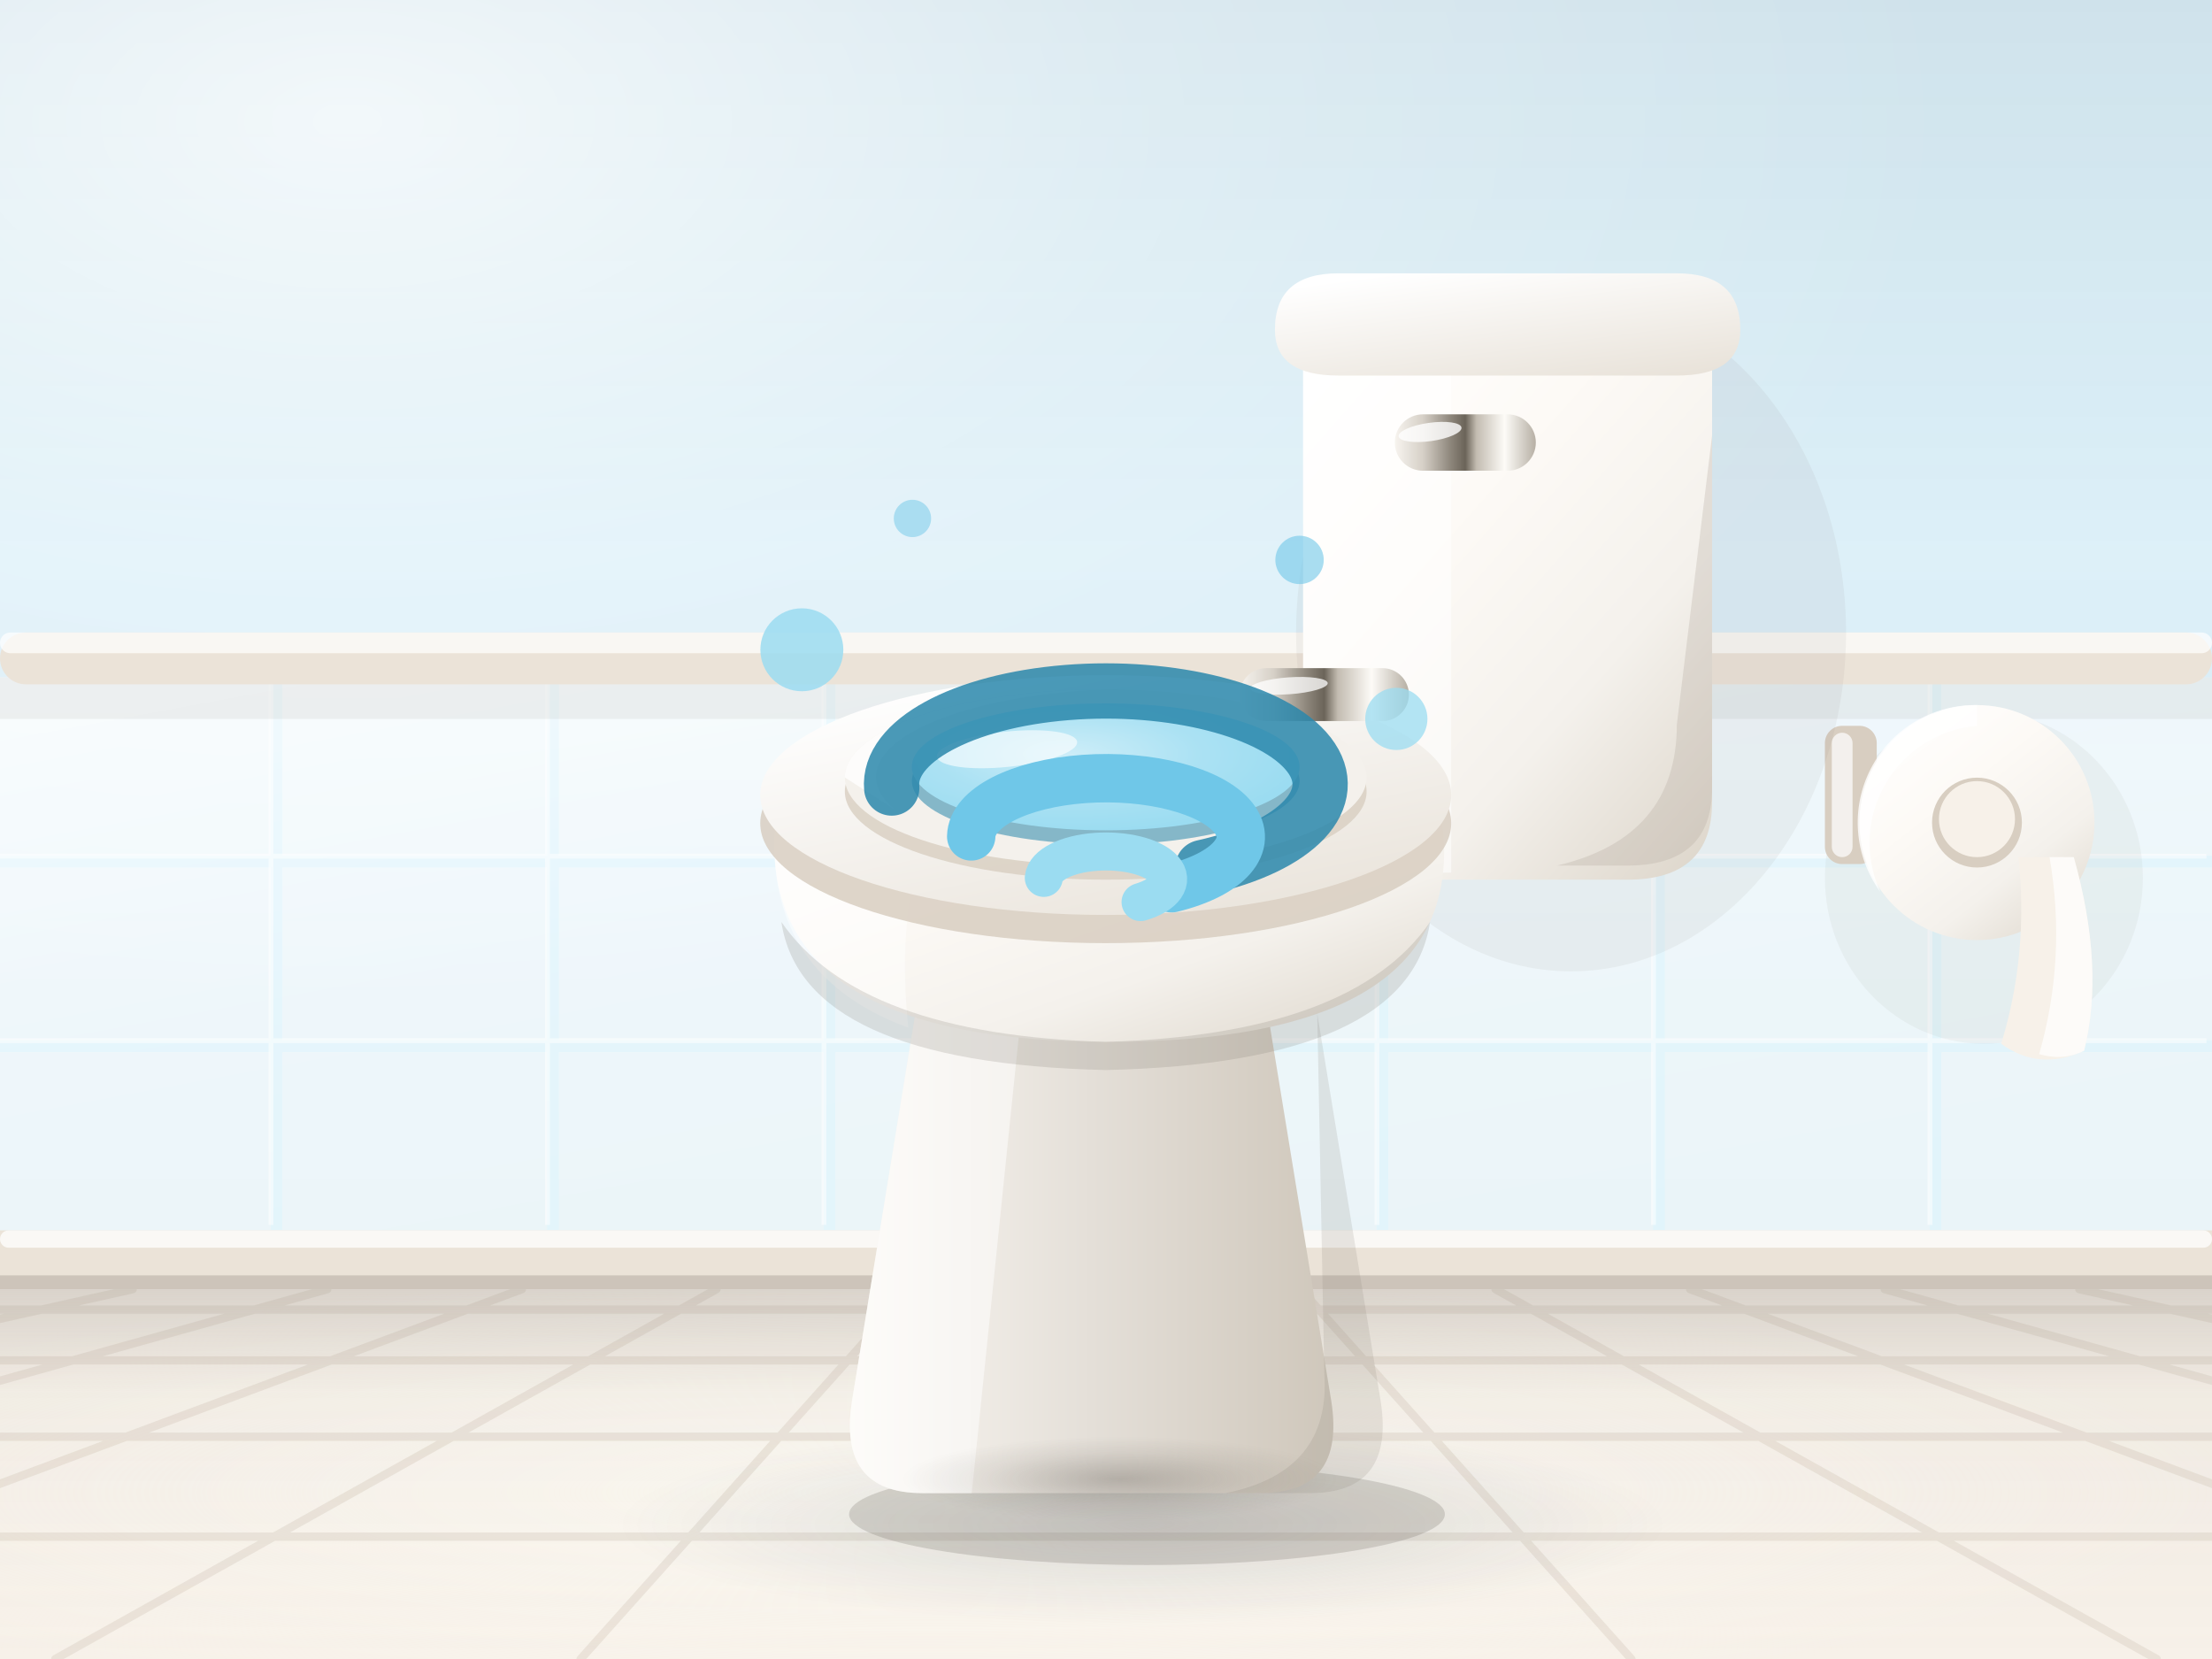
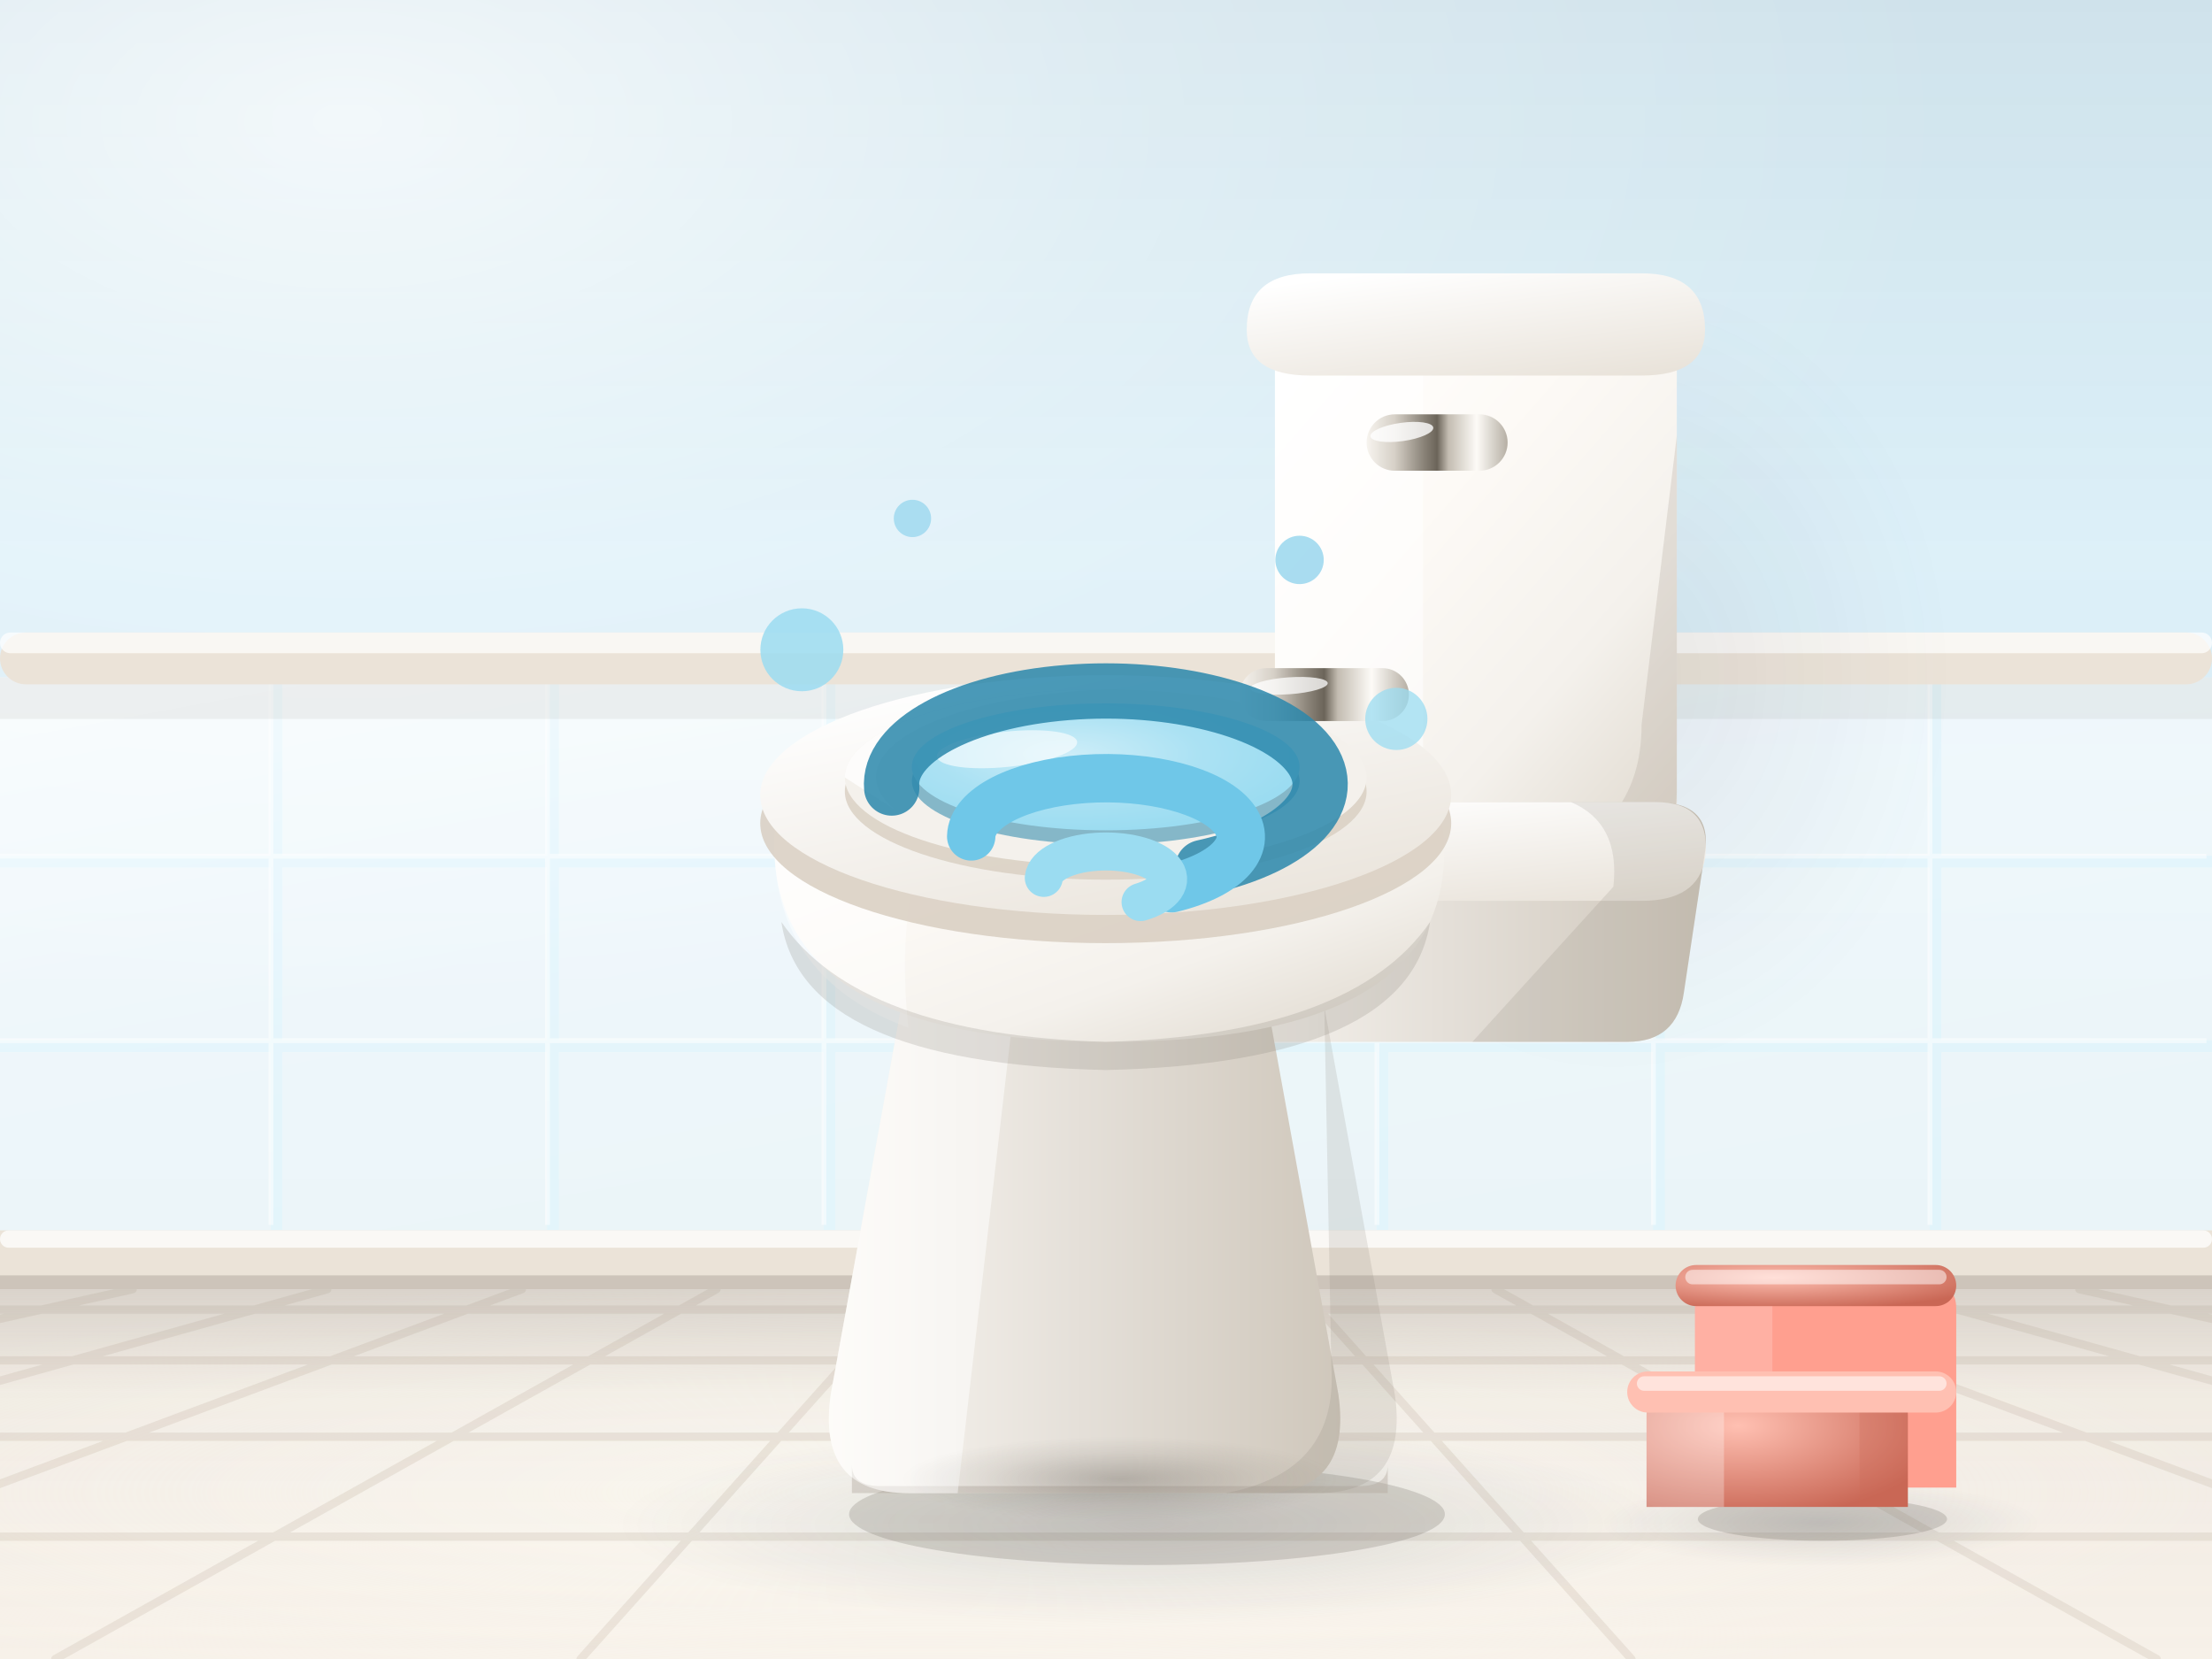
<svg xmlns="http://www.w3.org/2000/svg" viewBox="0 0 640 480" width="640" height="480">
  <defs>
    <radialGradient id="ceramicAO" cx="0.5" cy="0.5" r="0.5">
      <stop offset="0" stop-color="#5A544D" stop-opacity="0.34" />
      <stop offset="0.62" stop-color="#5A544D" stop-opacity="0.1" />
      <stop offset="1" stop-color="#5A544D" stop-opacity="0" />
    </radialGradient>
    <linearGradient id="chromeGrad" x1="0" y1="0" x2="1" y2="0">
      <stop offset="0" stop-color="#F7F4EF" />
      <stop offset="0.2" stop-color="#D6D0C7" />
      <stop offset="0.4" stop-color="#8C857A" />
      <stop offset="0.5" stop-color="#6B6459" />
      <stop offset="0.58" stop-color="#C3BCB1" />
      <stop offset="0.78" stop-color="#FDFBF7" />
      <stop offset="1" stop-color="#B6AFA4" />
    </linearGradient>
    <linearGradient id="floorFall" x1="0" y1="0" x2="0" y2="1">
      <stop offset="0" stop-color="#7D766D" stop-opacity="0.24" />
      <stop offset="0.28" stop-color="#7D766D" stop-opacity="0.05" />
      <stop offset="1" stop-color="#7D766D" stop-opacity="0" />
    </linearGradient>
    <radialGradient id="floorGlow" cx="0.42" cy="0.55" r="0.6">
      <stop offset="0" stop-color="#FFFDF6" stop-opacity="0.85" />
      <stop offset="0.55" stop-color="#FFFDF6" stop-opacity="0.3" />
      <stop offset="1" stop-color="#FFFDF6" stop-opacity="0" />
+     </radialGradient>
+     <radialGradient id="peachBall" cx="0.35" cy="0.3" r="0.8">
+       <stop offset="0" stop-color="#FFC0B2" />
+       <stop offset="1" stop-color="#C96755" />
    </radialGradient>
    <linearGradient id="porcelainGrad" x1="0.16" y1="0" x2="0.94" y2="1">
      <stop offset="0" stop-color="#FFFFFF" />
      <stop offset="0.34" stop-color="#FDFAF6" />
      <stop offset="0.68" stop-color="#F4F1EC" />
      <stop offset="1" stop-color="#DED7CC" />
    </linearGradient>
    <linearGradient id="porcelainSide" x1="0" y1="0" x2="1" y2="0">
      <stop offset="0" stop-color="#FBF8F3" />
      <stop offset="0.5" stop-color="#E4DFD8" />
      <stop offset="1" stop-color="#CFC7BB" />
    </linearGradient>
    <linearGradient id="porcelainTop" x1="0.25" y1="0" x2="0.85" y2="1">
      <stop offset="0" stop-color="#FFFFFF" />
      <stop offset="1" stop-color="#E9E3DA" />
    </linearGradient>
    <radialGradient id="softShadow" cx="0.5" cy="0.5" r="0.5">
      <stop offset="0" stop-color="#243047" stop-opacity="0.14" />
      <stop offset="1" stop-color="#243047" stop-opacity="0" />
    </radialGradient>
    <linearGradient id="tileSheen" x1="0.05" y1="0" x2="0.8" y2="1">
      <stop offset="0" stop-color="#FFFFFF" stop-opacity="0.55" />
      <stop offset="0.42" stop-color="#FFFFFF" stop-opacity="0.14" />
      <stop offset="1" stop-color="#FFFFFF" stop-opacity="0" />
    </linearGradient>
    <linearGradient id="wallFall" x1="0" y1="0" x2="0" y2="1">
      <stop offset="0" stop-color="#243047" stop-opacity="0.09" />
      <stop offset="0.45" stop-color="#243047" stop-opacity="0.02" />
      <stop offset="1" stop-color="#243047" stop-opacity="0.06" />
    </linearGradient>
    <radialGradient id="wallLight" cx="0.16" cy="0.1" r="0.72">
      <stop offset="0" stop-color="#FFFFFF" stop-opacity="0.72" />
      <stop offset="0.5" stop-color="#FFFFFF" stop-opacity="0.26" />
      <stop offset="1" stop-color="#FFFFFF" stop-opacity="0" />
    </radialGradient>
    <radialGradient id="waterSkyPatch" cx="0.4" cy="0.4" r="0.62">
      <stop offset="0" stop-color="#FFFFFF" stop-opacity="0.5" />
      <stop offset="0.55" stop-color="#FFFFFF" stop-opacity="0.16" />
      <stop offset="1" stop-color="#FFFFFF" stop-opacity="0" />
    </radialGradient>
  </defs>
  <g id="routine-flush">
    <rect x="0" y="0" width="640" height="480" fill="#E0F4FC" />
    <rect x="0" y="0" width="640" height="356" fill="url(#wallFall)" />
    <rect id="key-light" x="0" y="0" width="640" height="356" fill="url(#wallLight)" />
    <g id="wall-tile">
      <rect x="0" y="196" width="640" height="160" fill="#FFFFFF" opacity="0.5" />
      <path d="M 80 196 V 356 M 160 196 V 356 M 240 196 V 356 M 320 196 V 356 M 400 196 V 356 M 480 196 V 356 M 560 196 V 356 M 0 249.3 H 640 M 0 302.7 H 640" stroke="#E0F4FC" stroke-width="3.4" opacity="0.9" fill="none" />
      <path d="M 80 196 V 356 M 160 196 V 356 M 240 196 V 356 M 320 196 V 356 M 400 196 V 356 M 480 196 V 356 M 560 196 V 356 M 0 249.3 H 640 M 0 302.7 H 640" stroke="#FFFFFF" stroke-width="1.4" opacity="0.5" fill="none" transform="translate(-1.6 -1.6)" />
      <rect x="0" y="196" width="640" height="160" fill="url(#tileSheen)" />
      <rect x="0" y="196" width="640" height="12" fill="#7D766D" opacity="0.1" />
      <rect x="0" y="183" width="640" height="15" rx="7.5" fill="#EBE3D8" />
      <rect x="0" y="183" width="640" height="6" rx="3" fill="#FFFFFF" opacity="0.7" />
    </g>
    <rect x="0" y="356" width="640" height="124" fill="#F7F1E9" />
    <rect x="0" y="373" width="640" height="107" fill="url(#floorGlow)" />
    <g id="floor-tile" stroke="#D8CEC1" stroke-width="2.4" opacity="0.42" fill="none" stroke-linecap="round">
      <path d="M 38.4 373 L -440 480 M 94.7 373 L -288 480 M 151 373 L -136 480 M 207.3 373 L 16 480 M 263.7 373 L 168 480 M 376.3 373 L 472 480 M 432.7 373 L 624 480 M 489 373 L 776 480 M 545.3 373 L 928 480 M 601.6 373 L 1080 480 M 0 378.9 H 640 M 0 393.6 H 640 M 0 415.7 H 640 M 0 444.6 H 640" />
    </g>
    <rect x="0" y="373" width="640" height="107" fill="url(#floorFall)" />
    <g id="skirting">
      <rect x="0" y="356" width="640" height="17" fill="#EBE3D8" />
      <rect x="0" y="356" width="640" height="5" rx="2.5" fill="#FFFFFF" opacity="0.75" />
      <rect x="0" y="369" width="640" height="4" fill="#AFA69B" opacity="0.5" />
    </g>
-     <g transform="translate(566 214)">
-       <ellipse cx="8" cy="40" rx="46" ry="48" fill="#7D766D" opacity="0.07" />
-       <rect x="-38" y="-4" width="15" height="40" rx="5" fill="#D8CEC1" />
-       <rect x="-36" y="-2" width="6" height="36" rx="3" fill="#FFFFFF" opacity="0.7" />
-       <path d="M -28 22 h 46" stroke="url(#chromeGrad)" stroke-width="9" stroke-linecap="round" fill="none" />
-       <circle cx="6" cy="24" r="34" fill="url(#porcelainGrad)" />
-       <path d="M 6 -10 a 34 34 0 0 0 -28 54 a 34 34 0 0 1 28 -48 Z" fill="#FFFFFF" opacity="0.8" />
-       <circle cx="6" cy="24" r="13" fill="#D8CEC1" />
-       <circle cx="6" cy="23" r="11" fill="#F7F1E9" />
-       <path d="M 34 34 q 9 32 3 56 q -13 6 -24 -2 q 8 -26 5 -54 Z" fill="#F7F1E9" />
-       <path d="M 34 34 q 9 32 3 56 q -6 3 -13 1 q 8 -28 3 -57 Z" fill="#FFFFFF" opacity="0.75" />
+     <g transform="translate(524 436) scale(0.7)">
+       <ellipse cx="3.9" cy="6.8" rx="90.5" ry="17.7" fill="url(#softShadow)" />
+       <ellipse cx="4.7" cy="5" rx="51.5" ry="9" fill="#5A544D" opacity="0.2" />
+       <path d="M -48 -8 v -74 q 0 -10 10 -10 h 88 q 10 0 10 10 v 74 Z" fill="#FF9F8F" />
+       <path d="M -48 -8 v -74 q 0 -10 10 -10 h 22 v 84 Z" fill="#FFFFFF" opacity="0.18" />
+       <rect x="-56" y="-100" width="116" height="17" rx="8.5" fill="url(#peachBall)" />
+       <rect x="-52" y="-98" width="108" height="6" rx="3" fill="#FFFFFF" opacity="0.5" />
+       <path d="M -68 0 v -38 q 0 -10 10 -10 h 88 q 10 0 10 10 v 38 Z" fill="url(#peachBall)" />
+       <path d="M -68 0 v -38 q 0 -10 10 -10 h 22 v 48 Z" fill="#FFFFFF" opacity="0.28" />
+       <path d="M 20 -48 h 10 q 10 0 10 10 v 38 h -20 Z" fill="#C96755" opacity="0.28" />
+       <rect x="-76" y="-56" width="136" height="17" rx="8.5" fill="#FFC0B2" />
+       <rect x="-72" y="-54" width="128" height="6" rx="3" fill="#FFFFFF" opacity="0.55" />
    </g>
    <g transform="translate(324 432) scale(1.02)">
      <ellipse cx="6.4" cy="8.9" rx="148.5" ry="28.3" fill="url(#softShadow)" />
      <ellipse cx="7.7" cy="6" rx="84.5" ry="14.4" fill="#5A544D" opacity="0.2" />
-       <ellipse cx="128" cy="-244" rx="78" ry="96" fill="#7D766D" opacity="0.08" />
-       <path d="M 52 -318 q 0 -24 24 -24 h 68 q 24 0 24 24 v 122 q 0 22 -24 22 h -68 q -24 0 -24 -22 Z" fill="url(#porcelainGrad)" />
-       <path d="M 52 -318 q 0 -24 24 -24 h 18 v 166 h -18 q -24 0 -24 -22 Z" fill="#FFFFFF" opacity="0.55" />
-       <path d="M 168 -300 v 100 q 0 22 -24 22 h -20 q 34 -8 34 -40 Z" fill="#AFA69B" opacity="0.28" />
-       <path d="M 44 -330 q 0 -16 18 -16 h 96 q 18 0 18 16 q 0 13 -18 13 h -96 q -18 0 -18 -13 Z" fill="url(#porcelainTop)" />
-       <rect x="78" y="-306" width="40" height="16" rx="8" fill="url(#chromeGrad)" />
-       <ellipse cx="88" cy="-301" rx="9" ry="2.6" fill="#FFFFFF" opacity="0.8" transform="rotate(-8 88 -301)" />
-       <path d="M -56 0 q -24 0 -20 -26 l 18 -110 h 100 l 18 110 q 4 26 -20 26 Z" fill="url(#porcelainSide)" />
-       <path d="M -56 0 q -24 0 -20 -26 l 18 -110 h 30 l -14 136 Z" fill="#FFFFFF" opacity="0.5" />
-       <path d="M 56 -136 l 18 110 q 4 26 -20 26 h -24 q 30 -6 28 -34 Z" fill="#7D766D" opacity="0.16" />
+       <ellipse cx="140" cy="-232" rx="96" ry="112" fill="url(#softShadow)" opacity="0.55" />
+       <path d="M 44 -318 q 0 -24 24 -24 h 66 q 24 0 24 24 v 122 q 0 22 -24 22 h -66 q -24 0 -24 -22 Z" fill="url(#porcelainGrad)" />
+       <path d="M 44 -318 q 0 -24 24 -24 h 18 v 166 h -18 q -24 0 -24 -22 Z" fill="#FFFFFF" opacity="0.55" />
+       <path d="M 158 -300 v 100 q 0 22 -24 22 h -20 q 34 -8 34 -40 Z" fill="#AFA69B" opacity="0.28" />
+       <path d="M 36 -330 q 0 -16 18 -16 h 94 q 18 0 18 16 q 0 13 -18 13 h -94 q -18 0 -18 -13 Z" fill="url(#porcelainTop)" />
+       <rect x="70" y="-306" width="40" height="16" rx="8" fill="url(#chromeGrad)" />
+       <ellipse cx="80" cy="-301" rx="9" ry="2.6" fill="#FFFFFF" opacity="0.8" transform="rotate(-8 80 -301)" />
+       <path d="M 22 -128 h 122 q 14 0 16 -14 l 6 -40 q 2 -14 -14 -14 h -116 q -16 0 -16 14 Z" fill="url(#porcelainSide)" />
+       <path d="M 20 -180 q 0 -16 16 -16 h 116 q 16 0 14 16 q -2 12 -18 12 h -116 q -16 0 -12 -12 Z" fill="url(#porcelainTop)" />
+       <path d="M 100 -128 h 44 q 14 0 16 -14 l 6 -40 q 2 -14 -14 -14 h -24 q 14 6 12 24 Z" fill="#7D766D" opacity="0.16" />
+       <path d="M -60 0 q -26 0 -22 -28 l 20 -110 h 104 l 20 110 q 4 28 -22 28 Z" fill="url(#porcelainSide)" />
+       <path d="M -68 -2 h 136 q 8 0 8 -6 v 8 h -152 v -8 q 0 6 8 6 Z" fill="#AFA69B" opacity="0.4" />
+       <path d="M -60 0 q -26 0 -22 -28 l 20 -110 h 32 l -16 138 Z" fill="#FFFFFF" opacity="0.5" />
+       <path d="M 58 -138 l 20 110 q 4 28 -22 28 h -26 q 32 -6 30 -36 Z" fill="#7D766D" opacity="0.16" />
      <ellipse cx="0" cy="-4" rx="62" ry="12" fill="url(#ceramicAO)" />
      <path d="M -98 -184 q 0 -30 34 -30 h 122 q 34 0 34 32 q 0 54 -95 54 q -95 0 -95 -56 Z" fill="url(#porcelainGrad)" />
      <path d="M -98 -184 q 0 -30 34 -30 h 30 q -32 24 -26 82 q -38 -14 -38 -52 Z" fill="#FFFFFF" opacity="0.45" />
      <path d="M -4 -128 q 70 -2 92 -34 q -6 40 -92 42 q -86 -2 -92 -42 q 22 32 92 34 Z" fill="#7D766D" opacity="0.2" />
      <ellipse cx="-4" cy="-190" rx="98" ry="34" fill="#D8CEC1" opacity="0.85" />
      <ellipse cx="-4" cy="-198" rx="98" ry="34" fill="url(#porcelainTop)" />
      <ellipse cx="-4" cy="-199" rx="74" ry="25" fill="#D8CEC1" opacity="0.8" />
      <ellipse cx="-4" cy="-203" rx="74" ry="25" fill="#F4F1EC" />
      <path d="M -78 -203 a 74 25 0 0 1 74 -25 a 74 25 0 0 0 -60 34 Z" fill="#FFFFFF" opacity="0.8" />
      <ellipse cx="-4" cy="-202" rx="55" ry="18" fill="#2A87AC" opacity="0.55" />
      <ellipse cx="-4" cy="-206" rx="55" ry="18" fill="#9BDCF1" />
      <ellipse cx="-4" cy="-206" rx="55" ry="18" fill="url(#waterSkyPatch)" />
      <ellipse cx="-32" cy="-211" rx="20" ry="5" fill="#FFFFFF" opacity="0.6" transform="rotate(-6 -32 -211)" />
      <rect x="34" y="-234" width="48" height="15" rx="7.5" fill="url(#chromeGrad)" />
      <ellipse cx="48" cy="-229" rx="11" ry="2.4" fill="#FFFFFF" opacity="0.75" transform="rotate(-4 48 -229)" />
    </g>
    <g>
      <path d="M 320 228 m -62 0 a 62 27 0 1 1 90 23" fill="none" stroke="#2A87AC" stroke-width="16" stroke-linecap="round" opacity="0.85" />
      <path d="M 320 242 m -39 0 a 39 17 0 1 1 58 15" fill="none" stroke="#6FC7E8" stroke-width="14" stroke-linecap="round" />
      <path d="M 320 254 m -18 0 a 18 8 0 1 1 28 7" fill="none" stroke="#9BDCF1" stroke-width="11" stroke-linecap="round" />
      <circle cx="232" cy="188" r="12" fill="#9BDCF1" opacity="0.85" />
      <circle cx="404" cy="208" r="9" fill="#9BDCF1" opacity="0.75" />
      <circle cx="376" cy="162" r="7" fill="#6FC7E8" opacity="0.6" />
      <circle cx="264" cy="150" r="5.4" fill="#6FC7E8" opacity="0.5" />
    </g>
  </g>
</svg>
